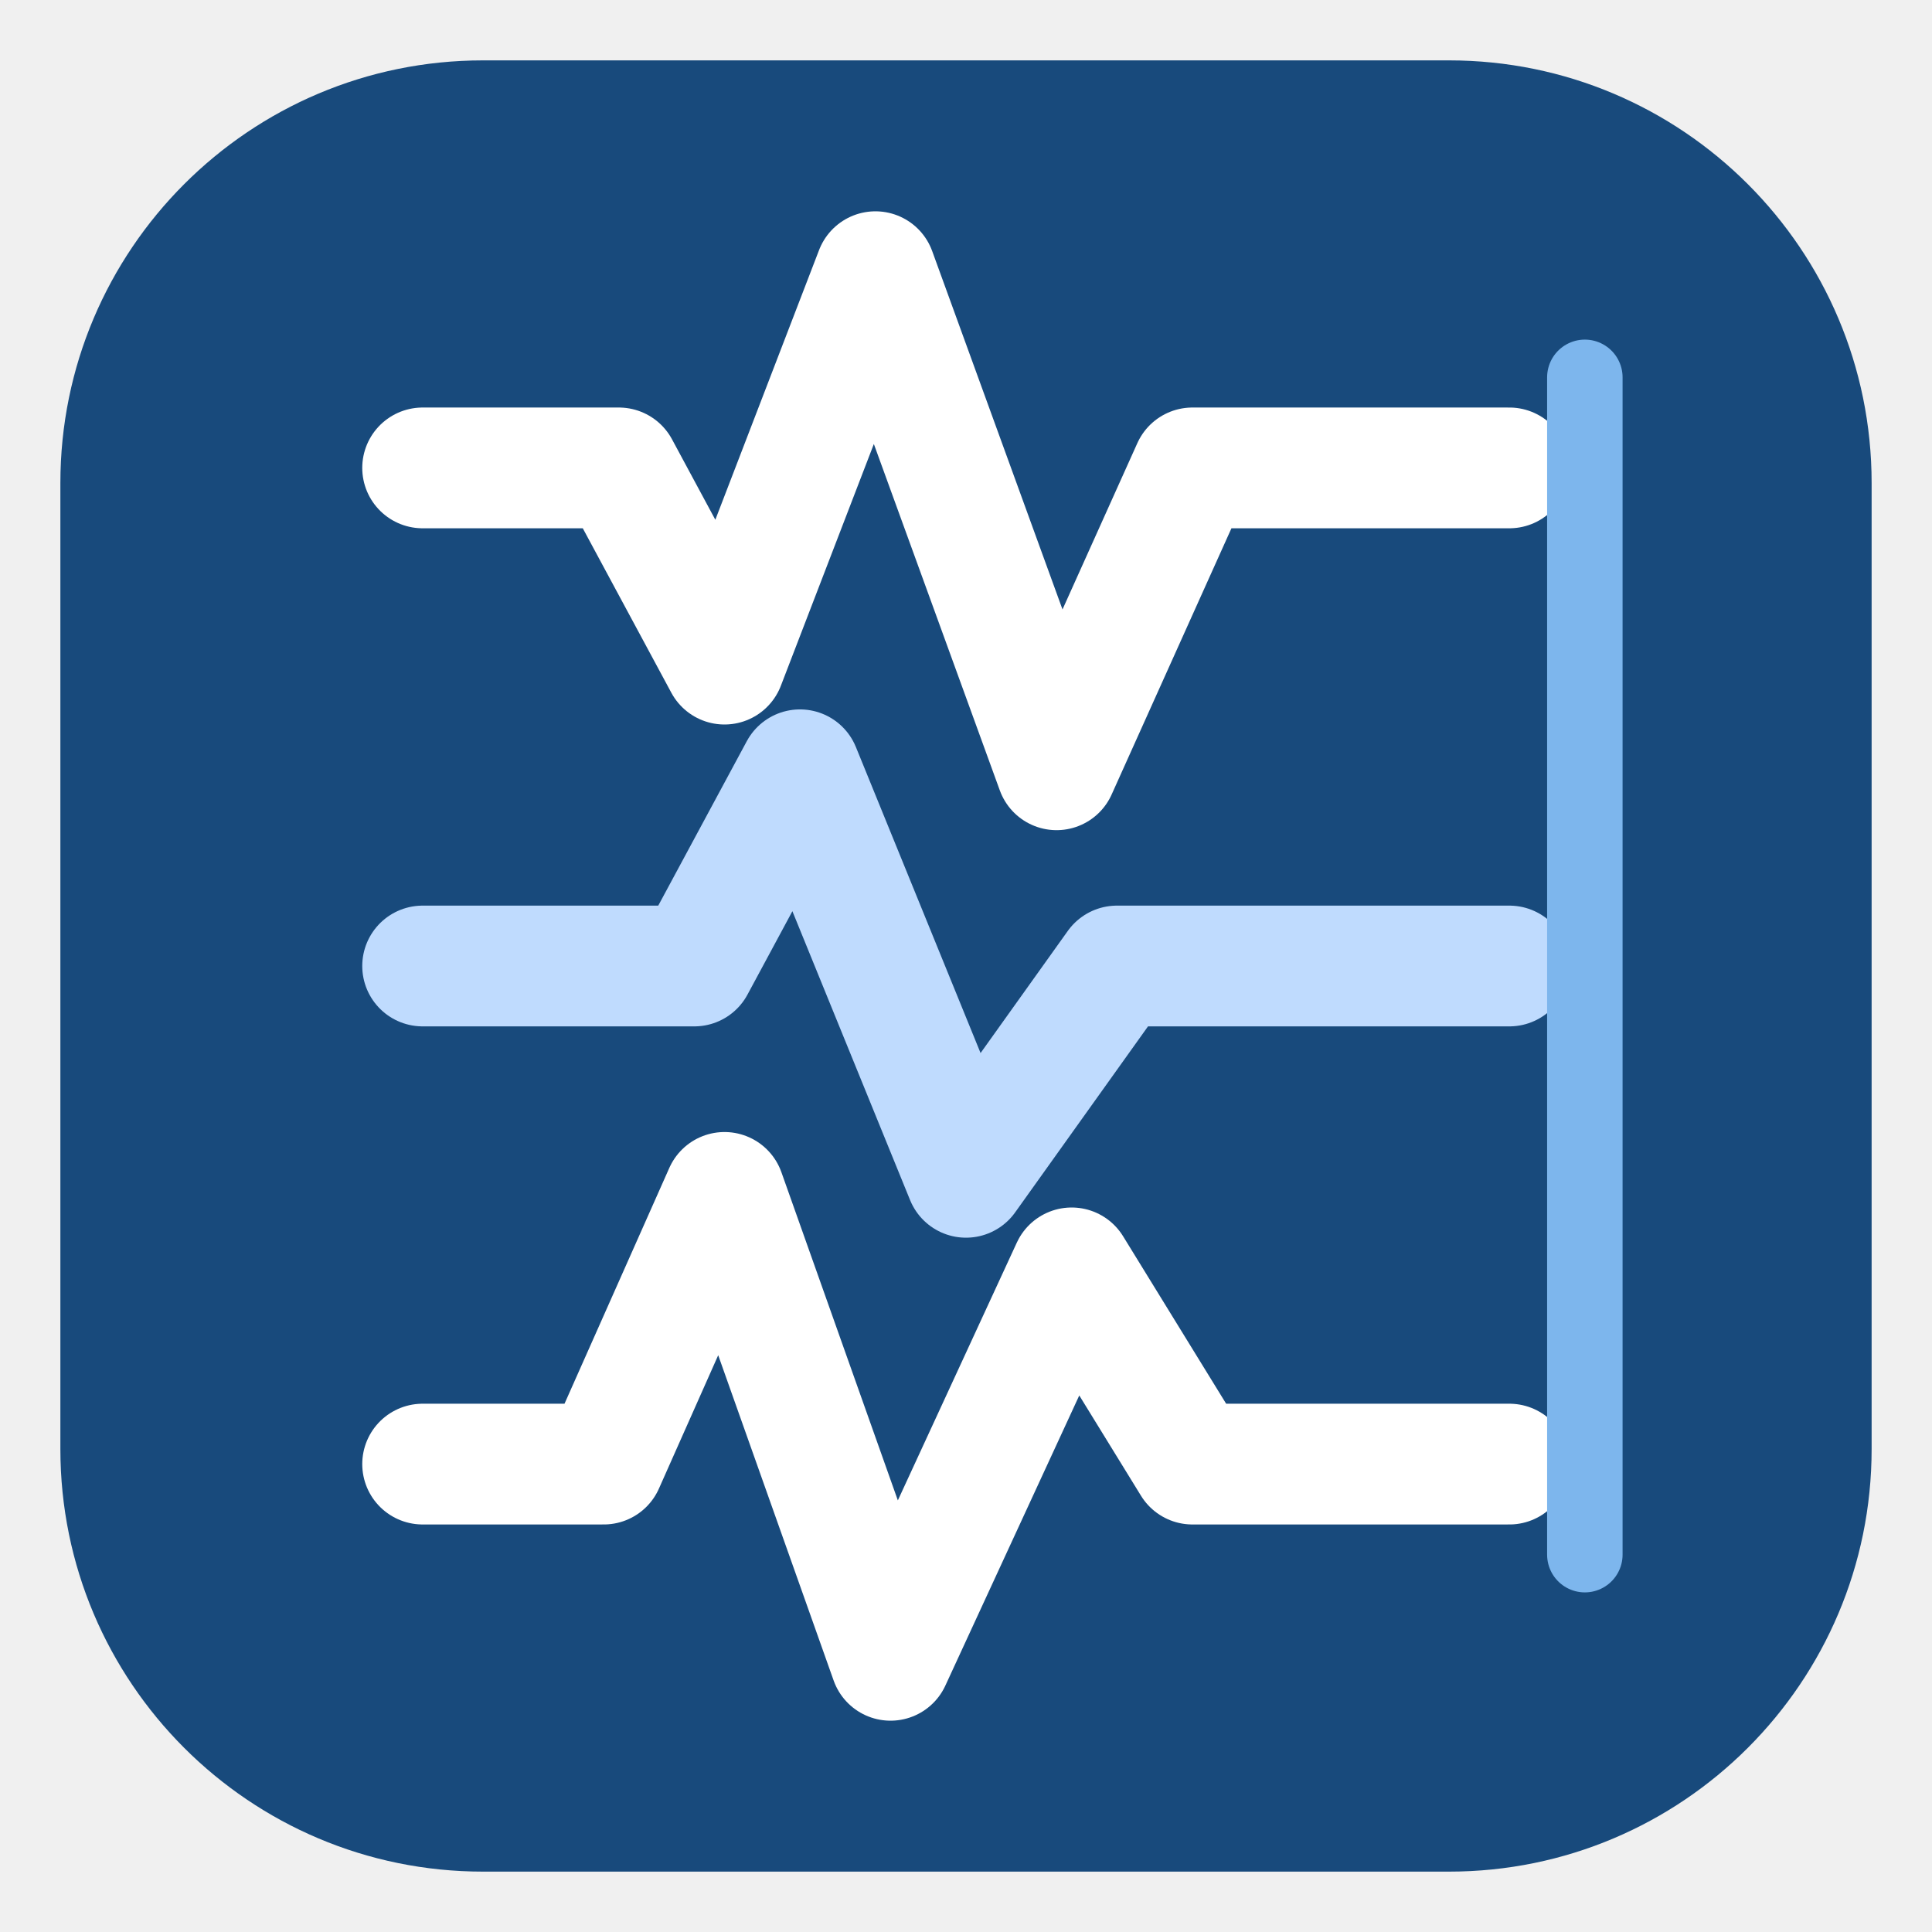
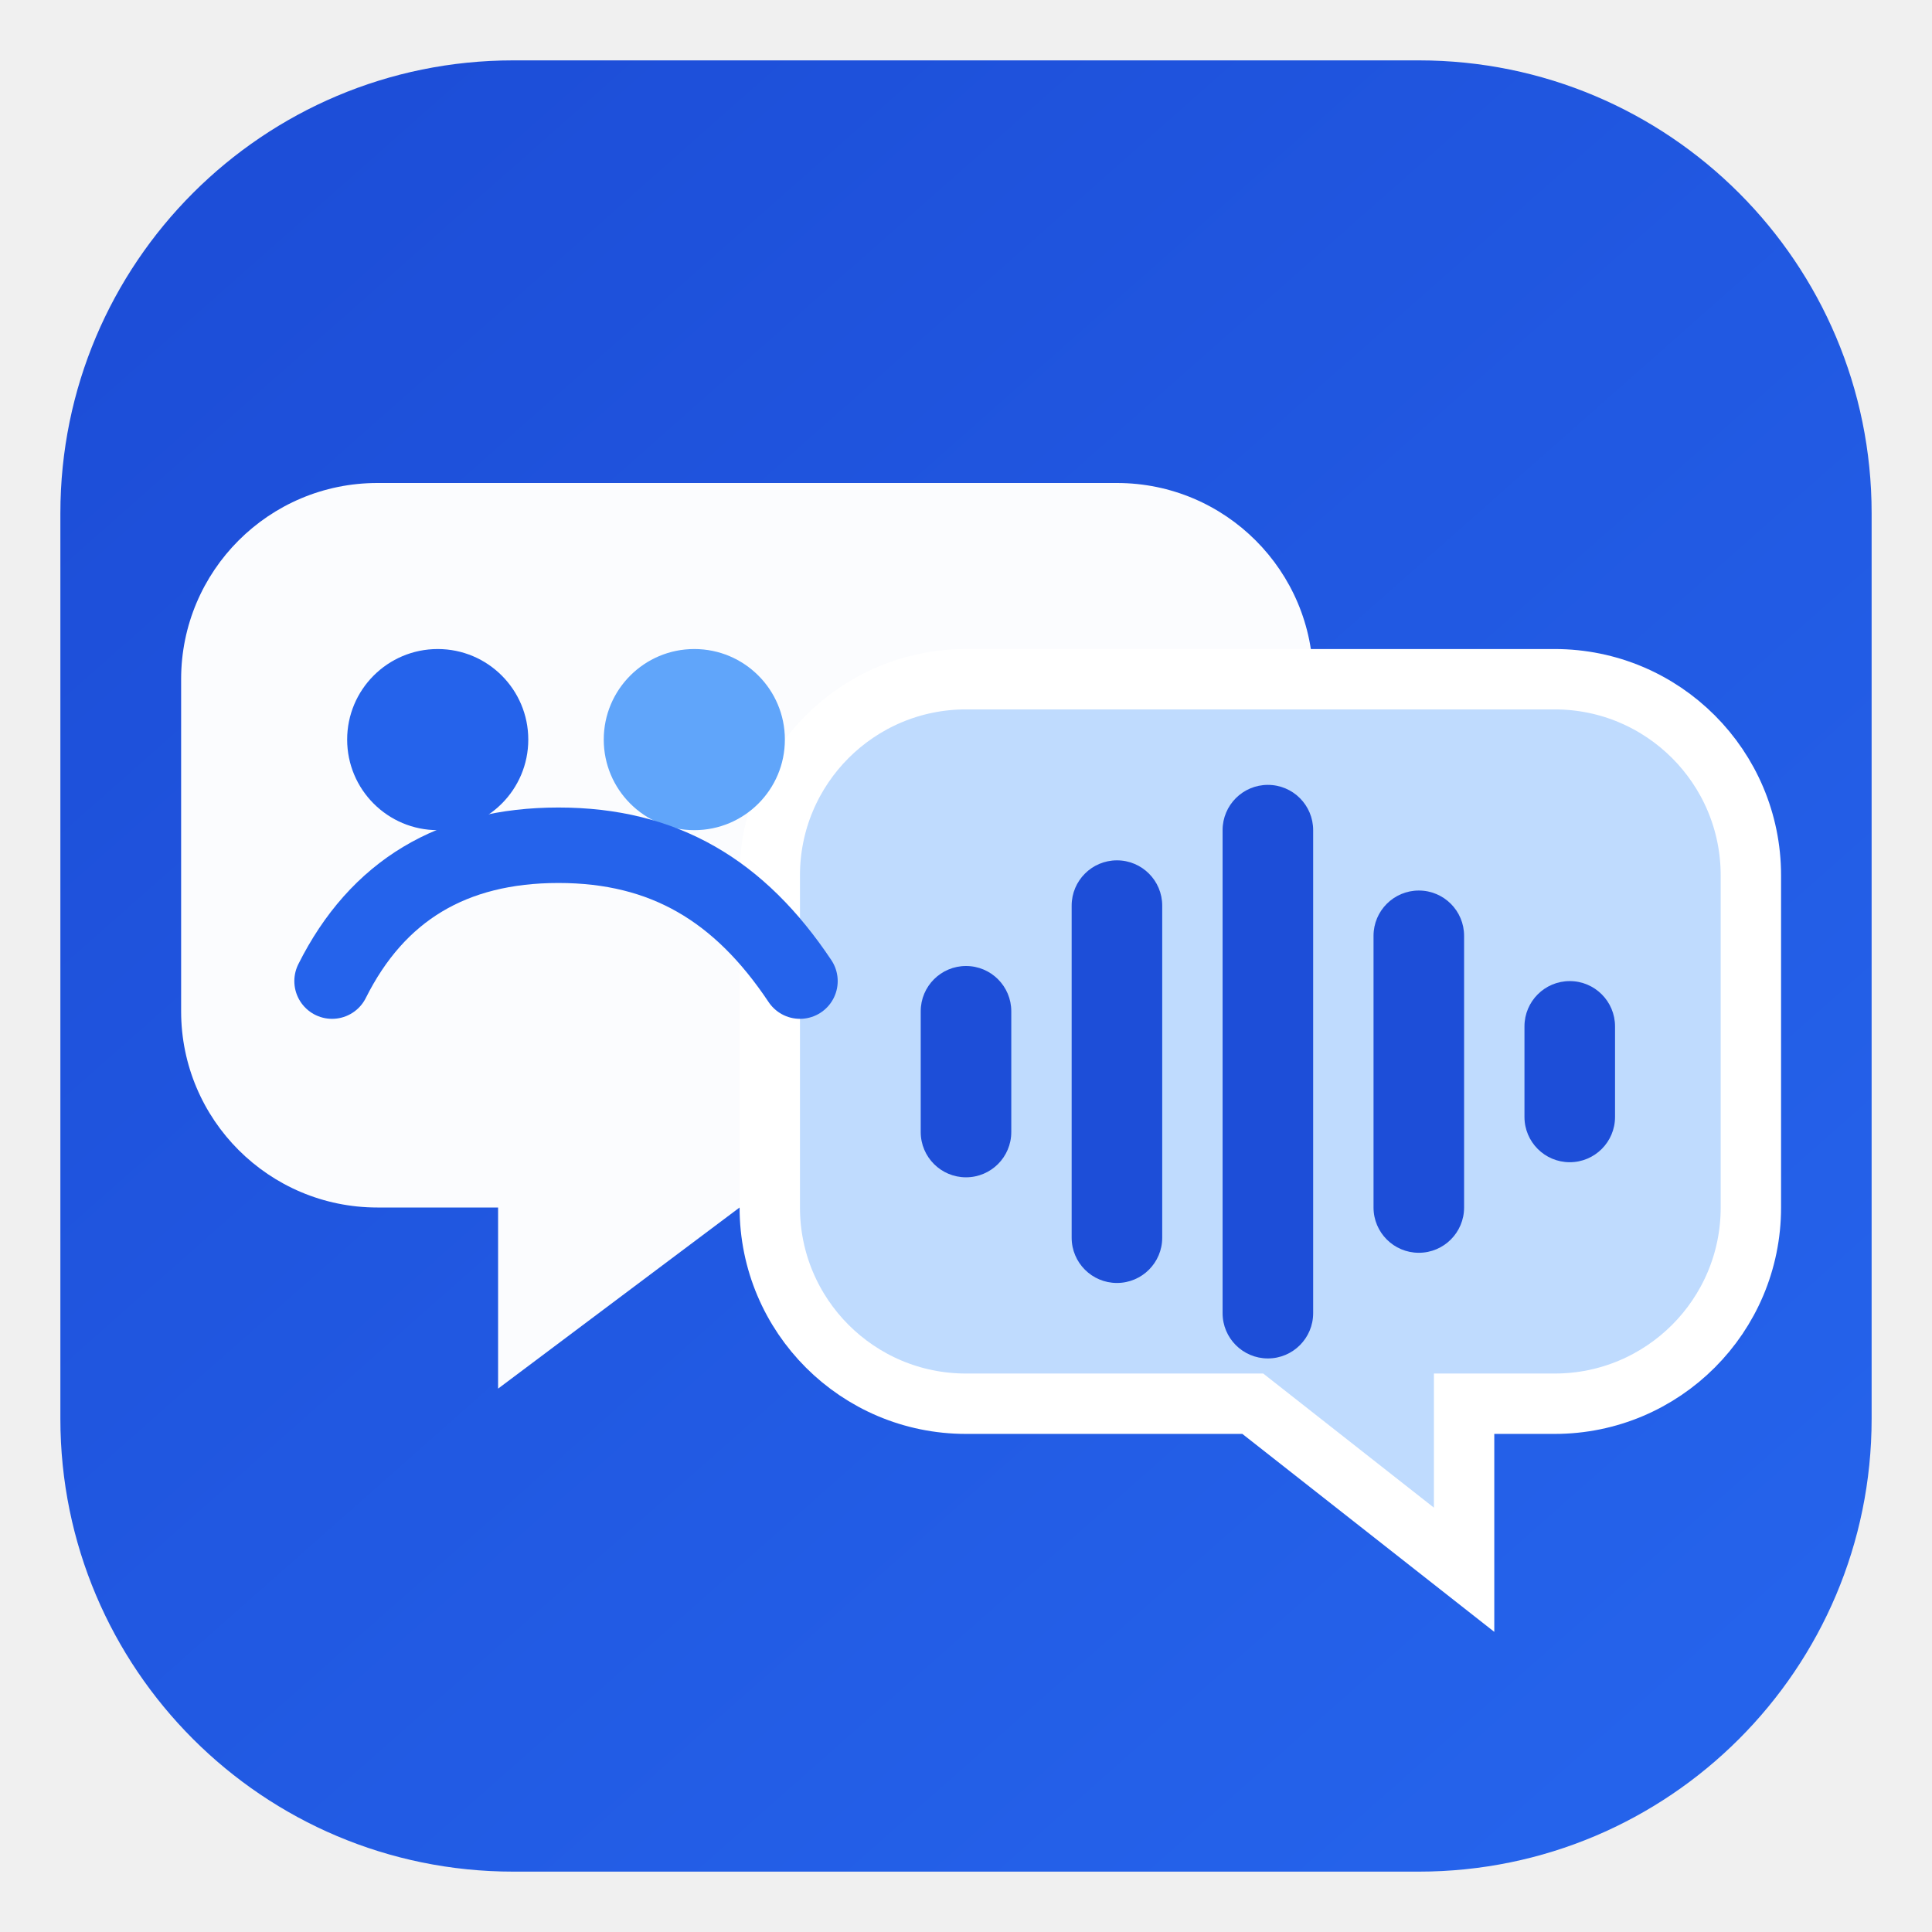
<svg xmlns="http://www.w3.org/2000/svg" viewBox="0 0 128 128" role="img" aria-labelledby="title desc">
-   <rect x="4" y="4" width="120" height="120" rx="28" fill="#184a7c" />
-   <path d="M28 31h13l7 13 10-26 12 33 9-20h21" fill="none" stroke="#fff" stroke-width="8" stroke-linecap="round" stroke-linejoin="round" />
-   <path d="M28 64h18l7-13 11 27 10-14h26" fill="none" stroke="#bfdbfe" stroke-width="8" stroke-linecap="round" stroke-linejoin="round" />
-   <path d="M28 97h12l8-18 11 31 12-26 8 13h21" fill="none" stroke="#fff" stroke-width="8" stroke-linecap="round" stroke-linejoin="round" />
-   <path d="M105 25v78" fill="none" stroke="#7db6ed" stroke-width="5" stroke-linecap="round" />
+   <defs>
+     <linearGradient id="background" x1="18" y1="12" x2="110" y2="116" gradientUnits="userSpaceOnUse">
+       <stop stop-color="#1d4ed8" />
+       <stop offset="1" stop-color="#2563eb" />
+     </linearGradient>
+   </defs>
+   <rect x="4" y="4" width="120" height="120" rx="30" fill="url(#background)" />
+   <path d="M25 32h49a13 13 0 0 1 13 13v22a13 13 0 0 1-13 13H49L33 92V80h-8a13 13 0 0 1-13-13V45a13 13 0 0 1 13-13Z" fill="#fff" opacity=".98" />
+   <path d="M64 45h39a13 13 0 0 1 13 13v22a13 13 0 0 1-13 13h-6v11L83 93H64a13 13 0 0 1-13-13V58a13 13 0 0 1 13-13Z" fill="#bfdbfe" stroke="#fff" stroke-width="4" />
+   <g fill="#1d4ed8">
+     <rect x="61" y="64" width="6" height="14" rx="3" />
+     <rect x="71" y="57" width="6" height="28" rx="3" />
+     <rect x="81" y="52" width="6" height="38" rx="3" />
+     <rect x="91" y="59" width="6" height="24" rx="3" />
+     <rect x="101" y="65" width="6" height="12" rx="3" />
+   </g>
+   <circle cx="29" cy="49" r="6" fill="#2563eb" />
+   <circle cx="46" cy="49" r="6" fill="#60a5fa" />
+   <path d="M22 65c3-6 8-9 15-9s12 3 16 9" fill="none" stroke="#2563eb" stroke-width="5" stroke-linecap="round" />
</svg>
